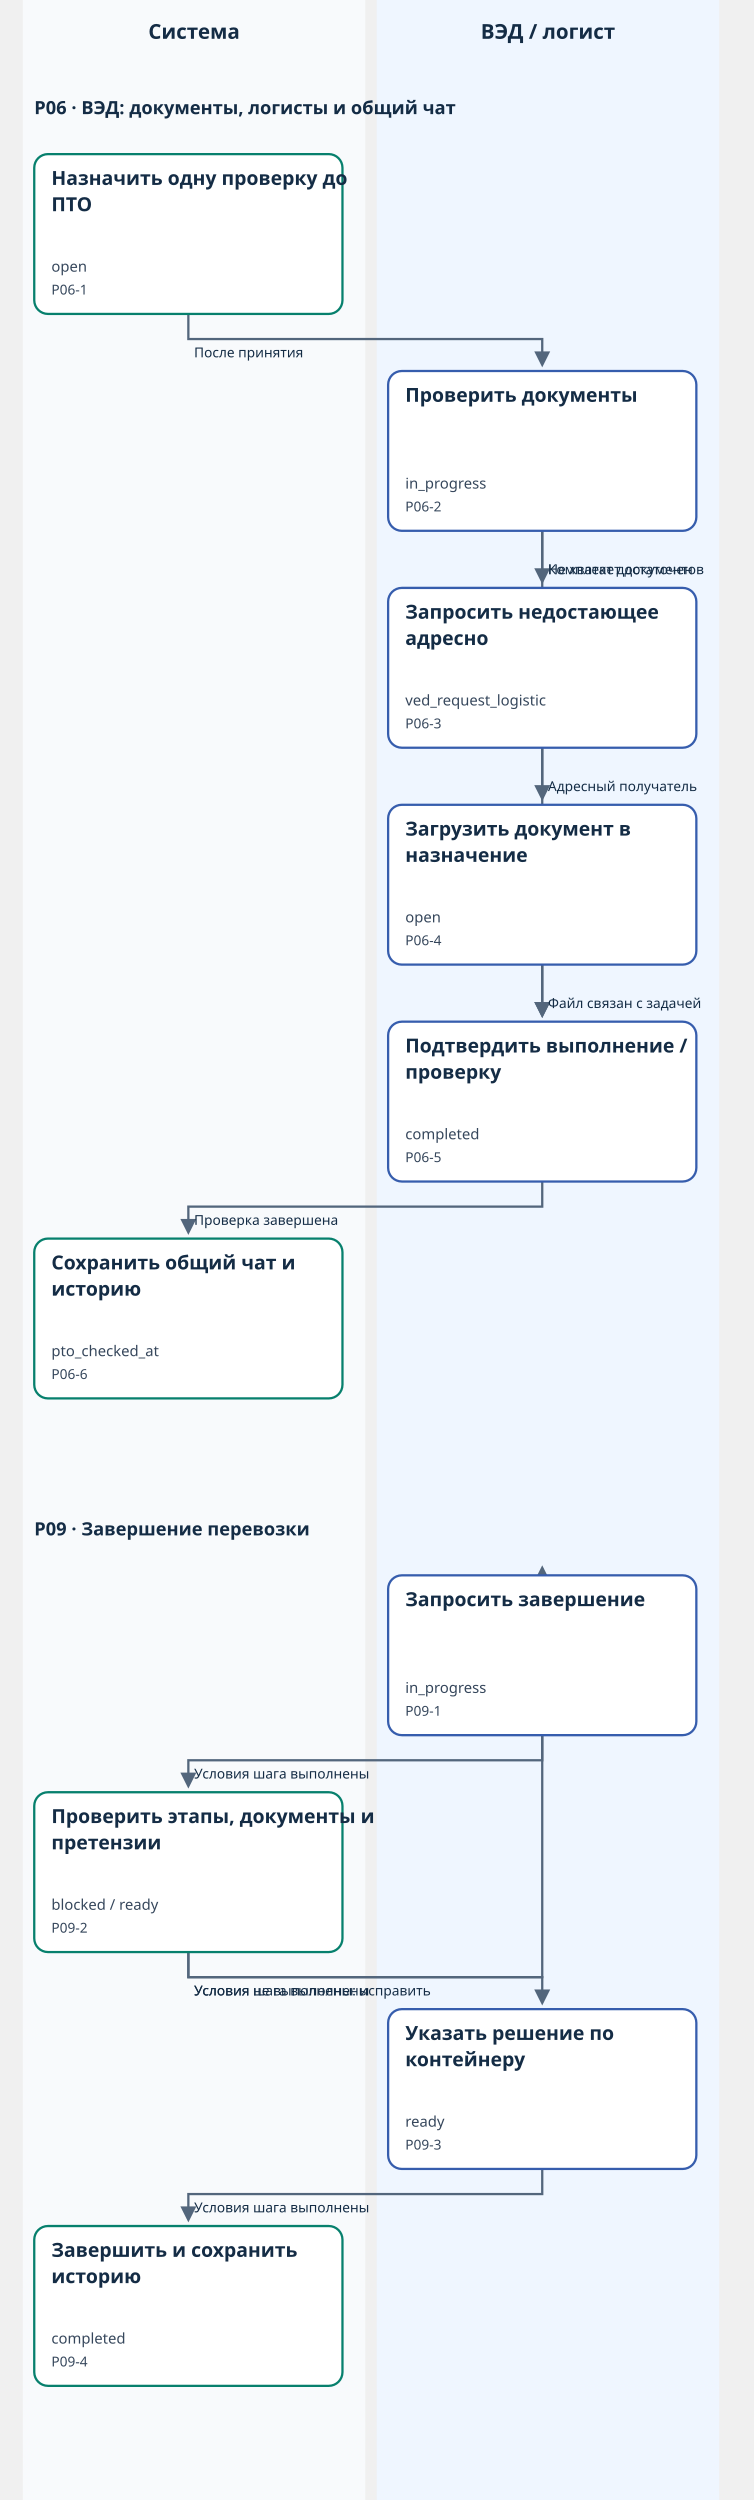
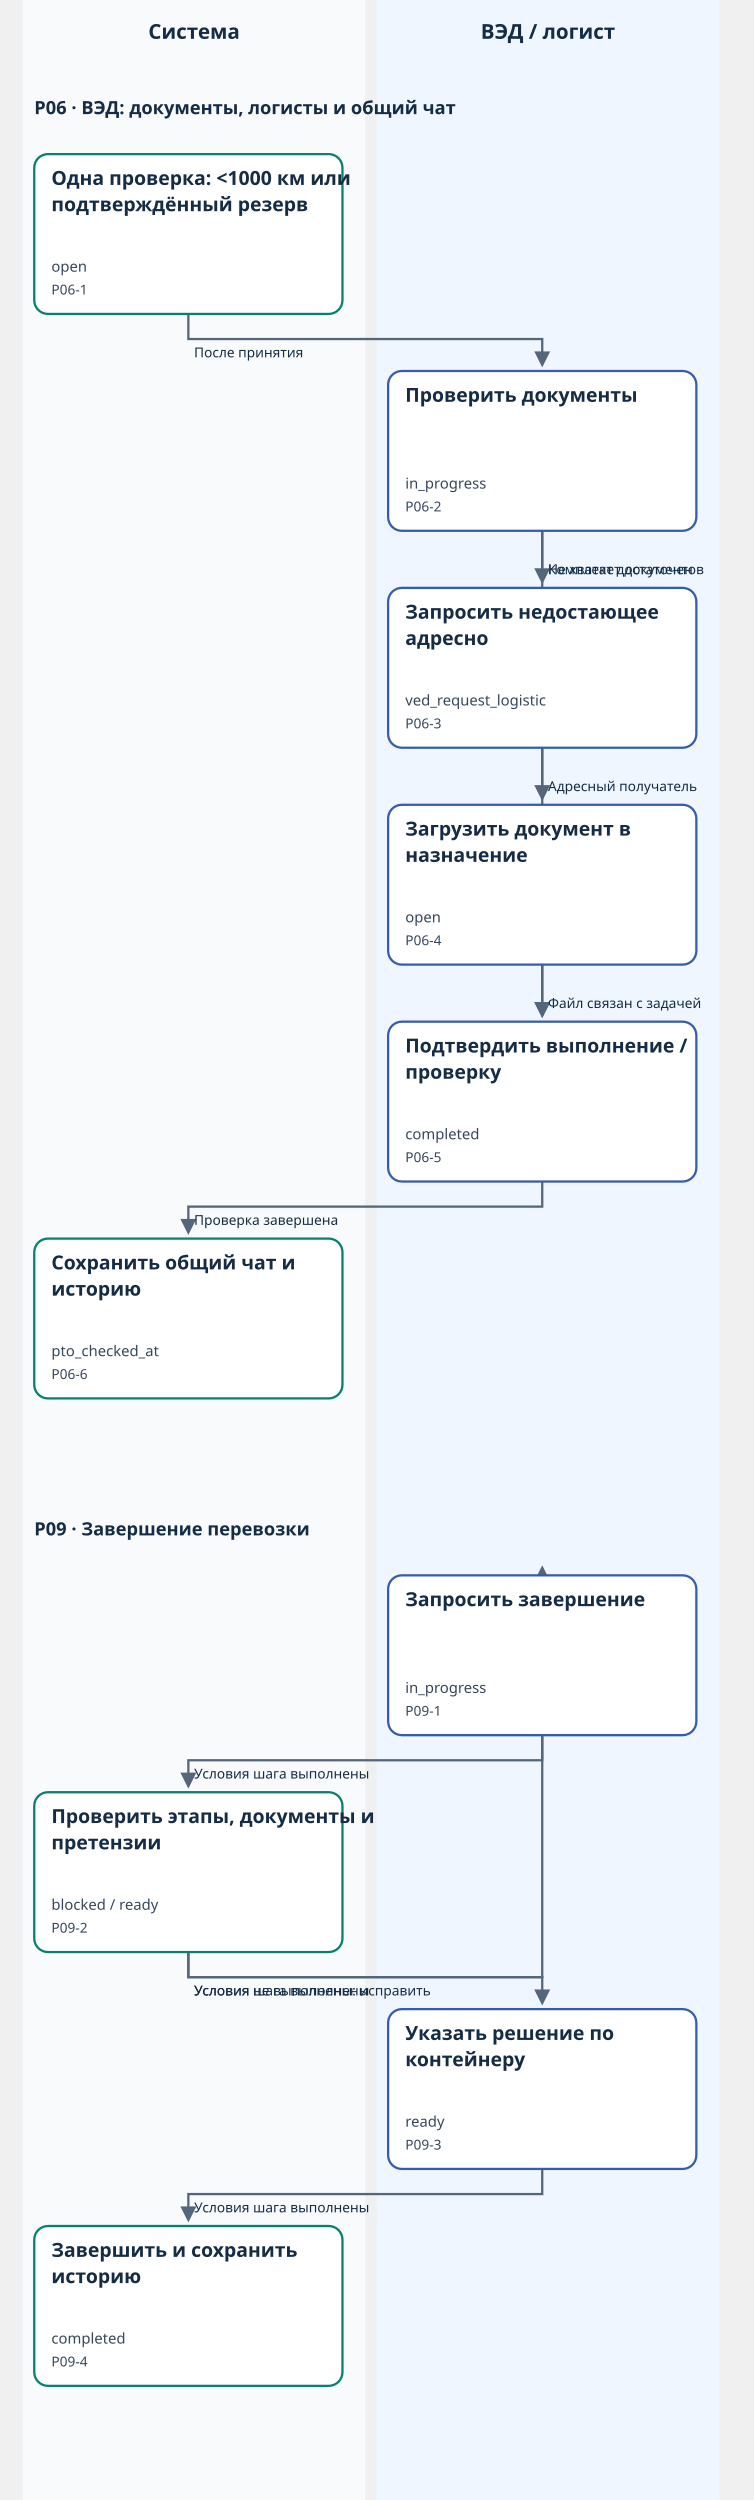
<svg xmlns="http://www.w3.org/2000/svg" role="img" aria-labelledby="title" viewBox="0 0 660 2190">
  <defs>
    <marker id="arrow" viewBox="0 0 10 10" refX="8" refY="5" markerWidth="7" markerHeight="7" orient="auto">
      <path d="M0,0 L10,5 L0,10z" fill="#53667c" />
    </marker>
  </defs>
  <g font-family="system-ui,sans-serif" fill="#142c45">
    <rect x="20" y="0" width="300" height="2190" fill="#f8fafc" />
    <text x="170" y="34" text-anchor="middle" font-size="18" font-weight="700">Система</text>
    <rect x="330" y="0" width="300" height="2190" fill="#eff6ff" />
    <text x="480" y="34" text-anchor="middle" font-size="18" font-weight="700">ВЭД / логист</text>
    <text x="30" y="100" font-size="16" font-weight="700">P06 · ВЭД: документы, логисты и общий чат</text>
    <text x="30" y="1345" font-size="16" font-weight="700">P09 · Завершение перевозки</text>
    <path d="M165,275 V297 H475 V319" fill="none" stroke="#53667c" stroke-width="2" marker-end="url(#arrow)" />
    <text x="170" y="313" font-size="12">После принятия</text>
    <path d="M475,465 V487 H475 V889" fill="none" stroke="#53667c" stroke-width="2" marker-end="url(#arrow)" />
    <text x="480" y="503" font-size="12">Комплект достаточен</text>
    <path d="M475,465 V487 H475 V509" fill="none" stroke="#53667c" stroke-width="2" marker-end="url(#arrow)" />
    <text x="480" y="503" font-size="12">Не хватает документов</text>
    <path d="M475,655 V677 H475 V699" fill="none" stroke="#53667c" stroke-width="2" marker-end="url(#arrow)" />
    <text x="480" y="693" font-size="12">Адресный получатель</text>
    <path d="M475,845 V867 H475 V889" fill="none" stroke="#53667c" stroke-width="2" marker-end="url(#arrow)" />
    <text x="480" y="883" font-size="12">Файл связан с задачей</text>
    <path d="M475,1035 V1057 H165 V1079" fill="none" stroke="#53667c" stroke-width="2" marker-end="url(#arrow)" />
    <text x="170" y="1073" font-size="12">Проверка завершена</text>
    <path d="M475,1520 V1542 H165 V1564" fill="none" stroke="#53667c" stroke-width="2" marker-end="url(#arrow)" />
    <text x="170" y="1558" font-size="12">Условия шага выполнены</text>
    <path d="M165,1710 V1732 H475 V1754" fill="none" stroke="#53667c" stroke-width="2" marker-end="url(#arrow)" />
    <text x="170" y="1748" font-size="12">Условия шага выполнены</text>
    <path d="M475,1900 V1922 H165 V1944" fill="none" stroke="#53667c" stroke-width="2" marker-end="url(#arrow)" />
    <text x="170" y="1938" font-size="12">Условия шага выполнены</text>
    <path d="M165,1710 V1732 H475 V1374" fill="none" stroke="#53667c" stroke-width="2" marker-end="url(#arrow)" />
    <text x="170" y="1748" font-size="12">Условия не выполнены: исправить</text>
    <g id="P06-1">
      <rect x="30" y="135" width="270" height="140" rx="12" fill="white" stroke="#07806d" stroke-width="2" />
-       <text x="45" y="162" font-size="17" font-weight="600">Назначить одну проверку до</text>
-       <text x="45" y="185" font-size="17" font-weight="600">ПТО</text>
+       <text x="45" y="162" font-size="17" font-weight="600">Одна проверка: &lt;1000 км или</text>
+       <text x="45" y="185" font-size="17" font-weight="600">подтверждённый резерв</text>
      <text x="45" y="238" font-size="13" fill="#35465b">open</text>
      <text x="45" y="258" font-size="12" fill="#35465b">P06-1</text>
    </g>
    <g id="P06-2">
      <rect x="340" y="325" width="270" height="140" rx="12" fill="white" stroke="#365dad" stroke-width="2" />
      <text x="355" y="352" font-size="17" font-weight="600">Проверить документы</text>
      <text x="355" y="428" font-size="13" fill="#35465b">in_progress</text>
      <text x="355" y="448" font-size="12" fill="#35465b">P06-2</text>
    </g>
    <g id="P06-3">
      <rect x="340" y="515" width="270" height="140" rx="12" fill="white" stroke="#365dad" stroke-width="2" />
      <text x="355" y="542" font-size="17" font-weight="600">Запросить недостающее</text>
      <text x="355" y="565" font-size="17" font-weight="600">адресно</text>
      <text x="355" y="618" font-size="13" fill="#35465b">ved_request_logistic</text>
      <text x="355" y="638" font-size="12" fill="#35465b">P06-3</text>
    </g>
    <g id="P06-4">
      <rect x="340" y="705" width="270" height="140" rx="12" fill="white" stroke="#365dad" stroke-width="2" />
      <text x="355" y="732" font-size="17" font-weight="600">Загрузить документ в</text>
      <text x="355" y="755" font-size="17" font-weight="600">назначение</text>
      <text x="355" y="808" font-size="13" fill="#35465b">open</text>
      <text x="355" y="828" font-size="12" fill="#35465b">P06-4</text>
    </g>
    <g id="P06-5">
      <rect x="340" y="895" width="270" height="140" rx="12" fill="white" stroke="#365dad" stroke-width="2" />
      <text x="355" y="922" font-size="17" font-weight="600">Подтвердить выполнение /</text>
      <text x="355" y="945" font-size="17" font-weight="600">проверку</text>
      <text x="355" y="998" font-size="13" fill="#35465b">completed</text>
      <text x="355" y="1018" font-size="12" fill="#35465b">P06-5</text>
    </g>
    <g id="P06-6">
      <rect x="30" y="1085" width="270" height="140" rx="12" fill="white" stroke="#07806d" stroke-width="2" />
      <text x="45" y="1112" font-size="17" font-weight="600">Сохранить общий чат и</text>
      <text x="45" y="1135" font-size="17" font-weight="600">историю</text>
      <text x="45" y="1188" font-size="13" fill="#35465b">pto_checked_at</text>
      <text x="45" y="1208" font-size="12" fill="#35465b">P06-6</text>
    </g>
    <g id="P09-1">
      <rect x="340" y="1380" width="270" height="140" rx="12" fill="white" stroke="#365dad" stroke-width="2" />
      <text x="355" y="1407" font-size="17" font-weight="600">Запросить завершение</text>
      <text x="355" y="1483" font-size="13" fill="#35465b">in_progress</text>
      <text x="355" y="1503" font-size="12" fill="#35465b">P09-1</text>
    </g>
    <g id="P09-2">
      <rect x="30" y="1570" width="270" height="140" rx="12" fill="white" stroke="#07806d" stroke-width="2" />
      <text x="45" y="1597" font-size="17" font-weight="600">Проверить этапы, документы и</text>
      <text x="45" y="1620" font-size="17" font-weight="600">претензии</text>
      <text x="45" y="1673" font-size="13" fill="#35465b">blocked / ready</text>
      <text x="45" y="1693" font-size="12" fill="#35465b">P09-2</text>
    </g>
    <g id="P09-3">
      <rect x="340" y="1760" width="270" height="140" rx="12" fill="white" stroke="#365dad" stroke-width="2" />
      <text x="355" y="1787" font-size="17" font-weight="600">Указать решение по</text>
      <text x="355" y="1810" font-size="17" font-weight="600">контейнеру</text>
      <text x="355" y="1863" font-size="13" fill="#35465b">ready</text>
      <text x="355" y="1883" font-size="12" fill="#35465b">P09-3</text>
    </g>
    <g id="P09-4">
      <rect x="30" y="1950" width="270" height="140" rx="12" fill="white" stroke="#07806d" stroke-width="2" />
      <text x="45" y="1977" font-size="17" font-weight="600">Завершить и сохранить</text>
      <text x="45" y="2000" font-size="17" font-weight="600">историю</text>
      <text x="45" y="2053" font-size="13" fill="#35465b">completed</text>
      <text x="45" y="2073" font-size="12" fill="#35465b">P09-4</text>
    </g>
  </g>
</svg>
